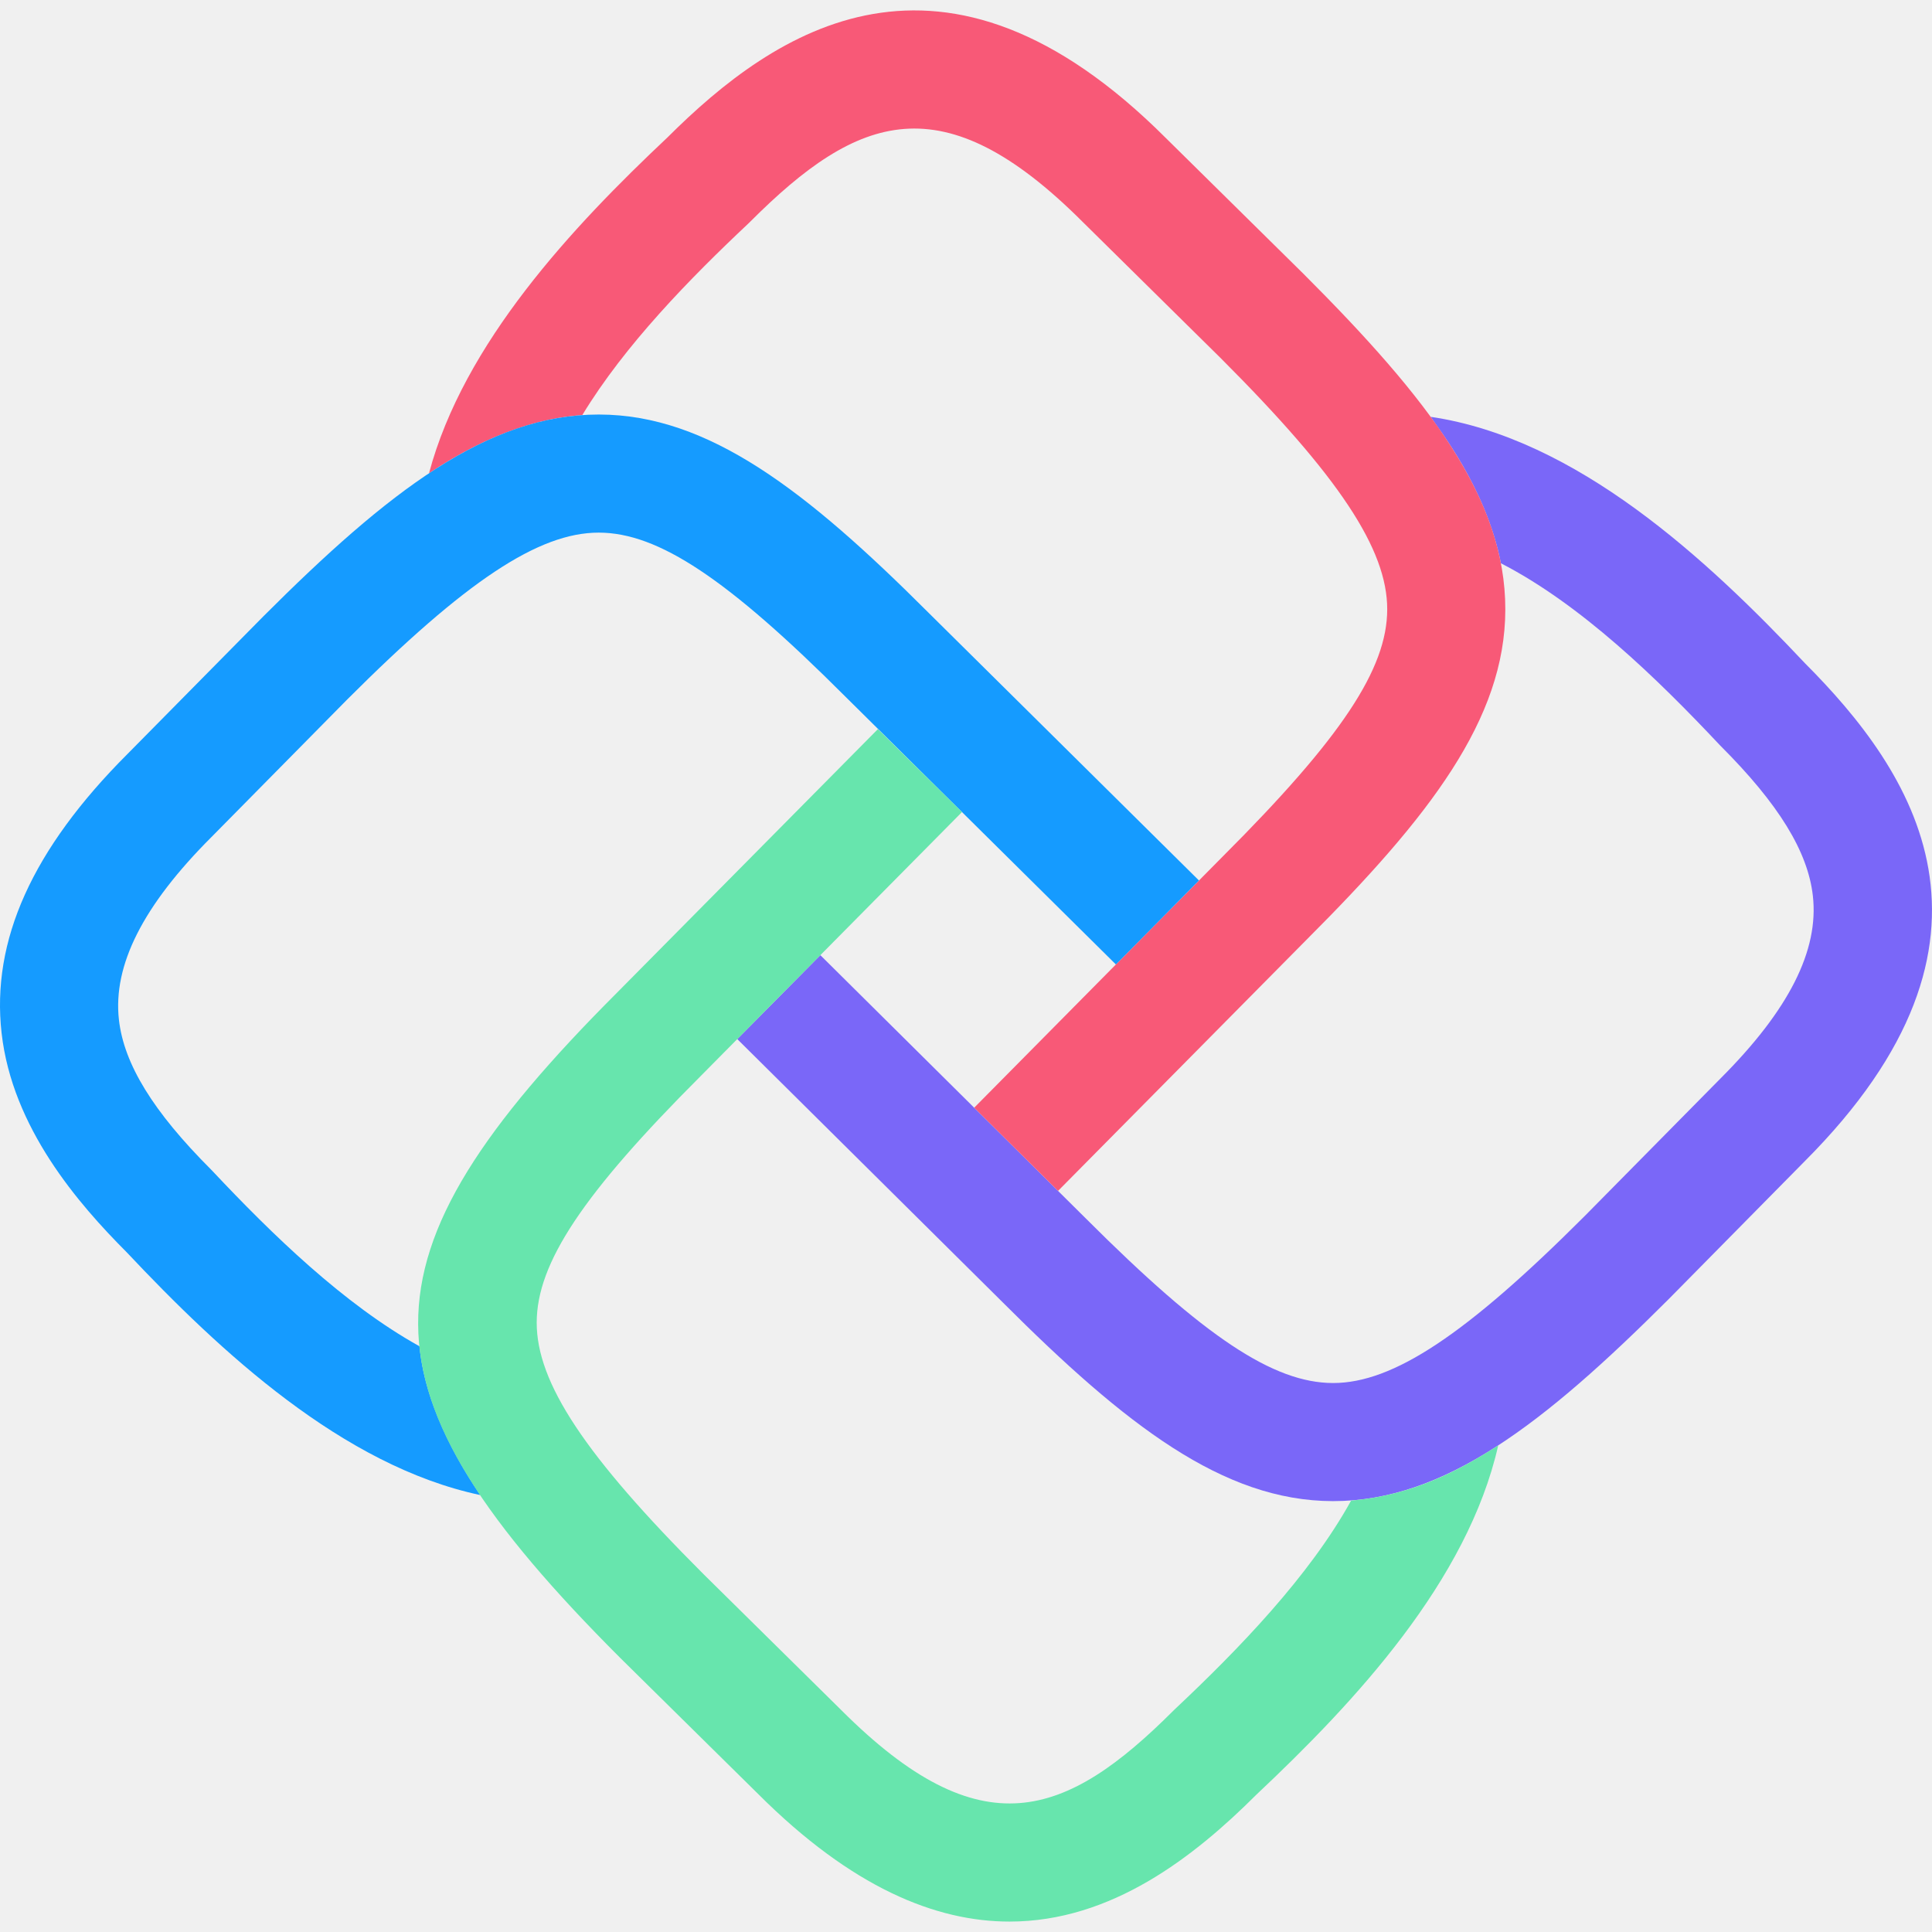
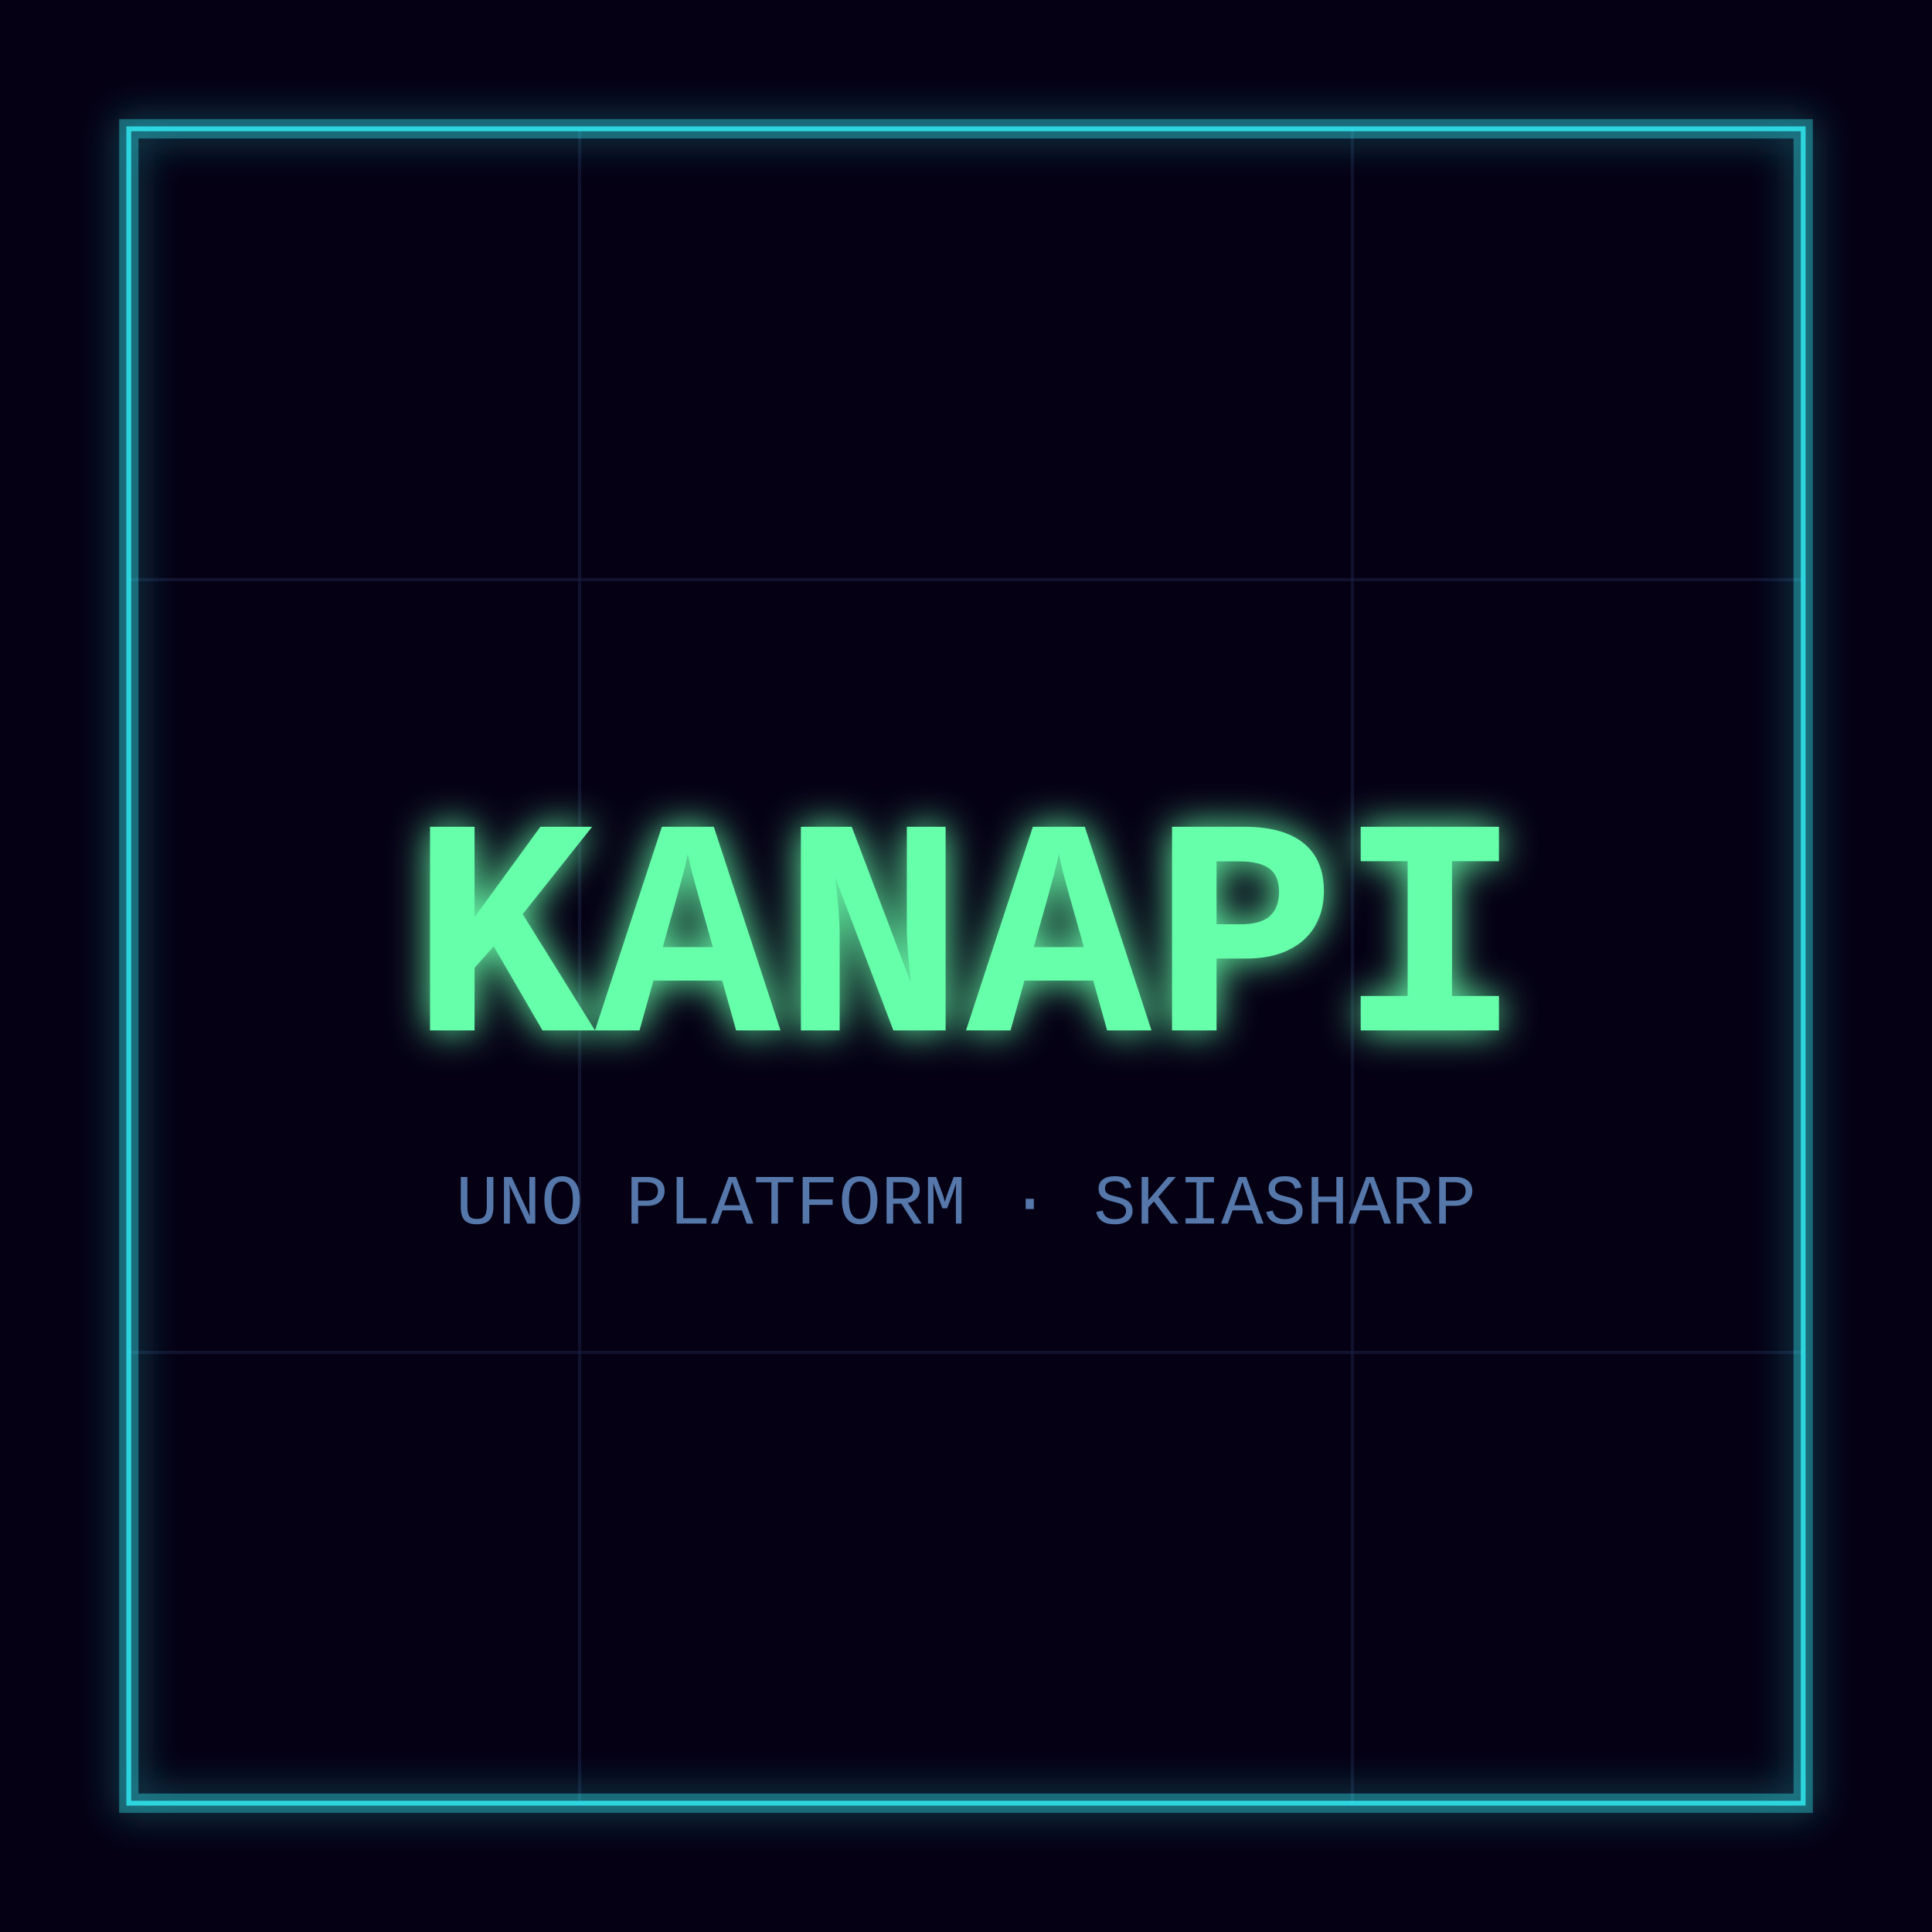
- <svg xmlns="http://www.w3.org/2000/svg" xmlns:xlink="http://www.w3.org/1999/xlink" width="450" height="450" viewBox="0 0 50.37 49.827" version="1.1" id="svg151">
-   <defs id="defs105">
-     <path id="aj28a0fd1a" d="M 1.738,0.156 3.927,2.323 2.347,3.919 0.101,1.81 Z" />
-     <path id="fdje57jgic" d="M 2.201,0.066 3.855,1.703 1.69,3.894 0.093,2.311 Z" />
-     <path id="6bg72xwlze" d="M 2.398,0.044 3.994,1.624 1.886,3.869 0.232,2.232 Z" />
-     <path id="eaqjnja8wg" d="M 1.736,0.023 3.981,2.132 2.344,3.786 0.156,1.619 Z" />
+ <svg xmlns="http://www.w3.org/2000/svg" viewBox="0 0 600 600" width="600" height="600">
+   <defs>
+     <filter id="glow" x="-50%" y="-50%" width="200%" height="200%">
+       <feGaussianBlur stdDeviation="6" result="blur" />
+       <feMerge>
+         <feMergeNode in="blur" />
+         <feMergeNode in="SourceGraphic" />
+       </feMerge>
+     </filter>
  </defs>
-   <g fill="none" fill-rule="evenodd" id="g149" transform="translate(-2.9304427e-4,-1.6465461e-4)">
-     <g id="g147">
-       <g id="g145">
-         <path fill="#7a67f8" d="M 34.758,38.865 H 34.746 C 31.892,38.86 29.342,36.882 26.152,33.692 l -6.93,-6.873 2.166,-2.188 6.937,6.88 c 3.075,3.074 4.876,4.272 6.427,4.275 h 0.005 c 1.567,0 3.467,-1.262 6.558,-4.353 l 3.541,-3.587 c 1.784,-1.784 2.57,-3.34 2.408,-4.762 -0.13,-1.156 -0.894,-2.397 -2.401,-3.904 L 44.83,19.146 C 43.202,17.414 41.211,15.483 39.131,14.414 38.745,12.437 37.48,10.881 37.3,10.596 c 3.803,0.559 7.197,3.703 9.758,6.424 2.788,2.794 5.803,7.176 -0.018,12.996 l -3.54,3.588 c -3.251,3.25 -5.844,5.261 -8.742,5.261" id="path107" />
-         <path fill="#f85977" d="m 25.399,28.608 6.492,-6.562 c 3.076,-3.076 4.274,-4.877 4.276,-6.428 0.004,-1.567 -1.257,-3.469 -4.352,-6.563 L 28.228,5.515 C 24.58,1.867 22.369,2.699 19.561,5.507 L 19.528,5.54 c -1.54,1.448 -3.237,3.182 -4.346,5.01 -1.031,0.073 -2.361,0.424 -3.997,1.518 0.906,-3.397 3.737,-6.422 6.216,-8.755 2.794,-2.789 7.177,-5.804 12.997,0.017 l 3.588,3.54 c 3.255,3.256 5.266,5.851 5.26,8.754 -0.005,2.854 -1.982,5.404 -5.172,8.594 l -6.489,6.559 z" id="path109" />
-         <path fill="#159bff" d="M 12.522,38.707 C 8.939,37.946 5.746,34.972 3.308,32.382 2.035,31.106 0.321,29.13 0.042,26.663 c -0.274,-2.414 0.8,-4.795 3.283,-7.278 l 3.542,-3.588 c 3.25,-3.25 5.843,-5.261 8.74,-5.261 h 0.013 c 2.854,0.005 5.404,1.983 8.593,5.172 l 7.046,6.976 -2.165,2.19 -7.053,-6.983 c -3.076,-3.076 -4.876,-4.273 -6.427,-4.276 h -0.006 c -1.566,0 -3.466,1.261 -6.557,4.352 L 5.51,21.555 c -1.784,1.784 -2.57,3.34 -2.409,4.762 0.131,1.156 0.894,2.396 2.402,3.904 l 0.033,0.034 c 1.55,1.649 3.43,3.479 5.401,4.573 0.168,1.739 1.2,3.297 1.585,3.88" id="path111" />
-         <path fill="#67e5ad" d="m 26.32,49.827 c -1.925,0 -4.114,-0.886 -6.557,-3.33 l -3.588,-3.54 C 9.167,35.949 9.151,32.546 16.086,25.61 l 6.802,-6.872 2.193,2.162 -6.812,6.882 c -3.076,3.076 -4.273,4.877 -4.276,6.427 -0.003,1.568 1.258,3.47 4.352,6.563 l 3.588,3.541 c 3.646,3.647 5.858,2.816 8.666,0.008 l 0.034,-0.033 c 1.654,-1.555 3.5,-3.46 4.593,-5.437 1.661,-0.14 2.9,-0.841 3.835,-1.438 -0.8,3.537 -3.738,6.69 -6.302,9.102 -1.62,1.618 -3.777,3.312 -6.439,3.312" id="path113" />
-         <g transform="translate(21.154,18.577)" id="g120">
-           <mask id="8jptpqrneb" fill="#ffffff">
-             <use xlink:href="#aj28a0fd1a" id="use115" />
-           </mask>
-           <path d="M 0.101,1.81 1.738,0.156 3.927,2.323 2.347,3.919 Z" mask="url(#8jptpqrneb)" id="path118" />
-         </g>
-         <g transform="translate(27.404,20.981)" id="g127">
-           <mask id="b2iljpfwbd" fill="#ffffff">
-             <use xlink:href="#fdje57jgic" id="use122" />
-           </mask>
-           <path d="M 2.201,0.066 3.855,1.703 1.69,3.894 0.093,2.311 Z" mask="url(#b2iljpfwbd)" id="path125" />
-         </g>
-         <g transform="translate(18.99,24.587)" id="g134">
-           <mask id="gj70tyfpnf" fill="#ffffff">
-             <use xlink:href="#6bg72xwlze" id="use129" />
-           </mask>
-           <path d="M 1.886,3.869 0.232,2.232 2.398,0.044 3.994,1.624 Z" mask="url(#gj70tyfpnf)" id="path132" />
-         </g>
-         <g transform="translate(25.24,26.99)" id="g141">
-           <mask id="z7vhvduckh" fill="#ffffff">
-             <use xlink:href="#eaqjnja8wg" id="use136" />
-           </mask>
-           <path d="M 3.981,2.132 2.344,3.786 0.156,1.619 1.736,0.023 Z" mask="url(#z7vhvduckh)" id="path139" />
-         </g>
-       </g>
-     </g>
+   <rect width="600" height="600" fill="#050014" />
+   <g stroke="#1a2244" stroke-width="1" stroke-opacity="0.55">
+     <line x1="40" y1="180" x2="560" y2="180" />
+     <line x1="40" y1="420" x2="560" y2="420" />
+     <line x1="180" y1="40" x2="180" y2="560" />
+     <line x1="420" y1="40" x2="420" y2="560" />
  </g>
+   <rect x="40" y="40" width="520" height="520" fill="none" stroke="#33F8FF" stroke-opacity="0.35" stroke-width="6" filter="url(#glow)" />
+   <rect x="40" y="40" width="520" height="520" fill="none" stroke="#33F8FF" stroke-opacity="0.75" stroke-width="1.5" />
+   <text x="300" y="320" text-anchor="middle" font-family="Consolas, 'Courier New', monospace" font-size="96" font-weight="bold" fill="#66FFAA" filter="url(#glow)">KANAPI</text>
+   <text x="300" y="380" text-anchor="middle" font-family="Consolas, 'Courier New', monospace" font-size="22" fill="#5577AA">UNO PLATFORM · SKIASHARP</text>
</svg>
